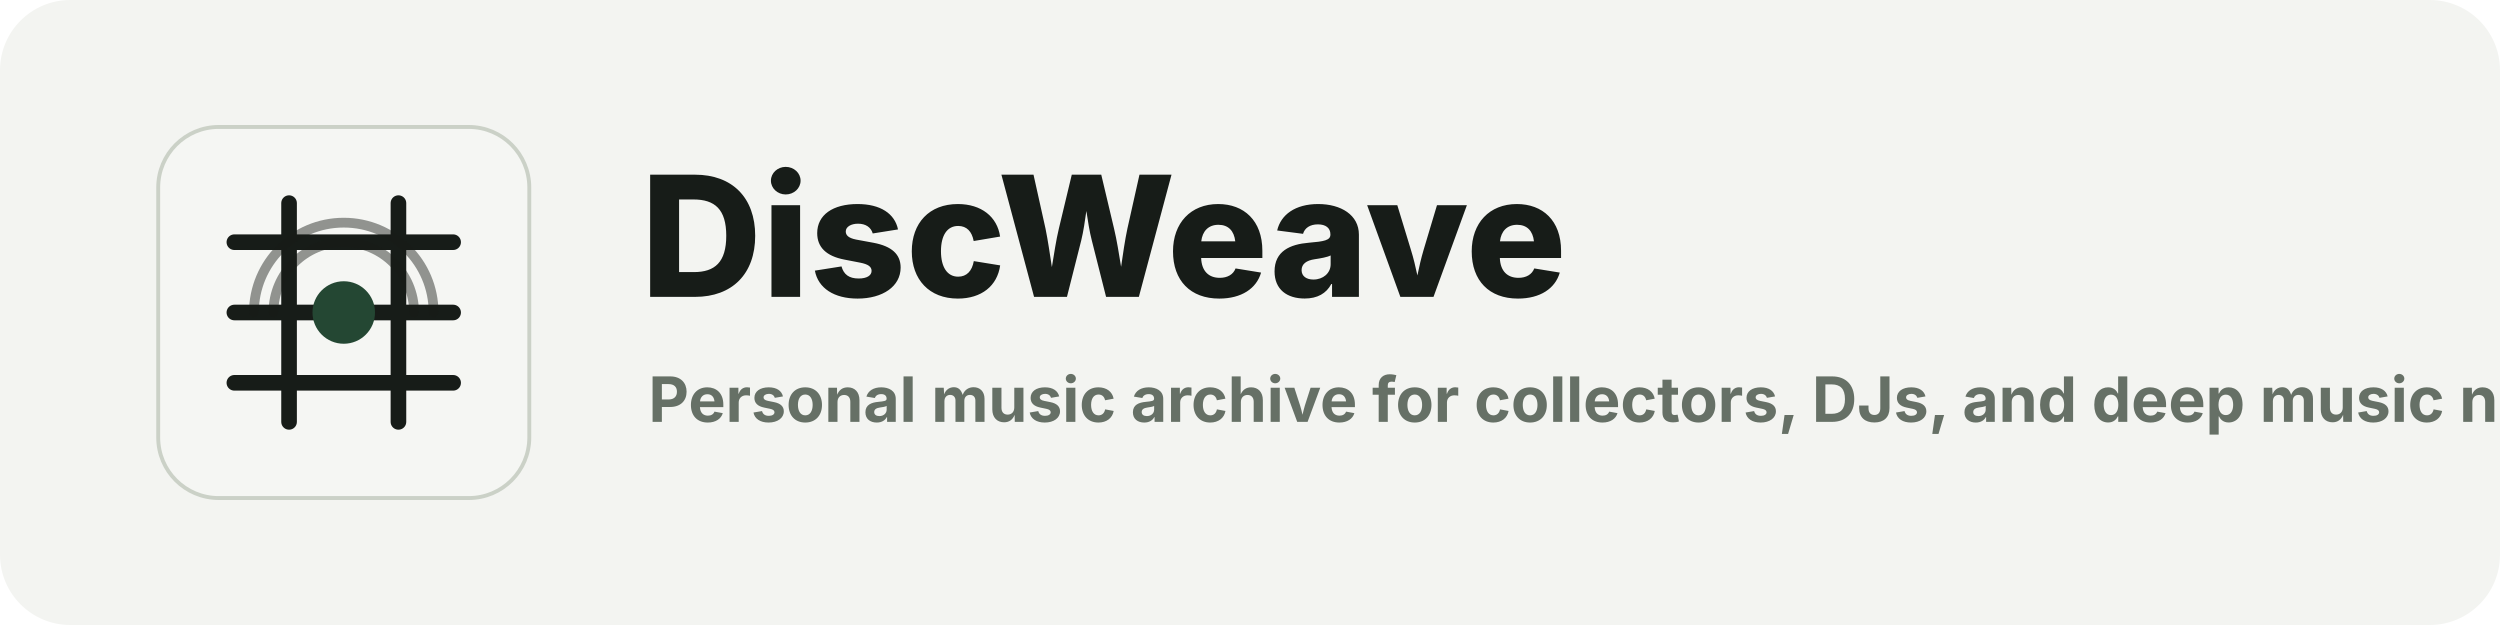
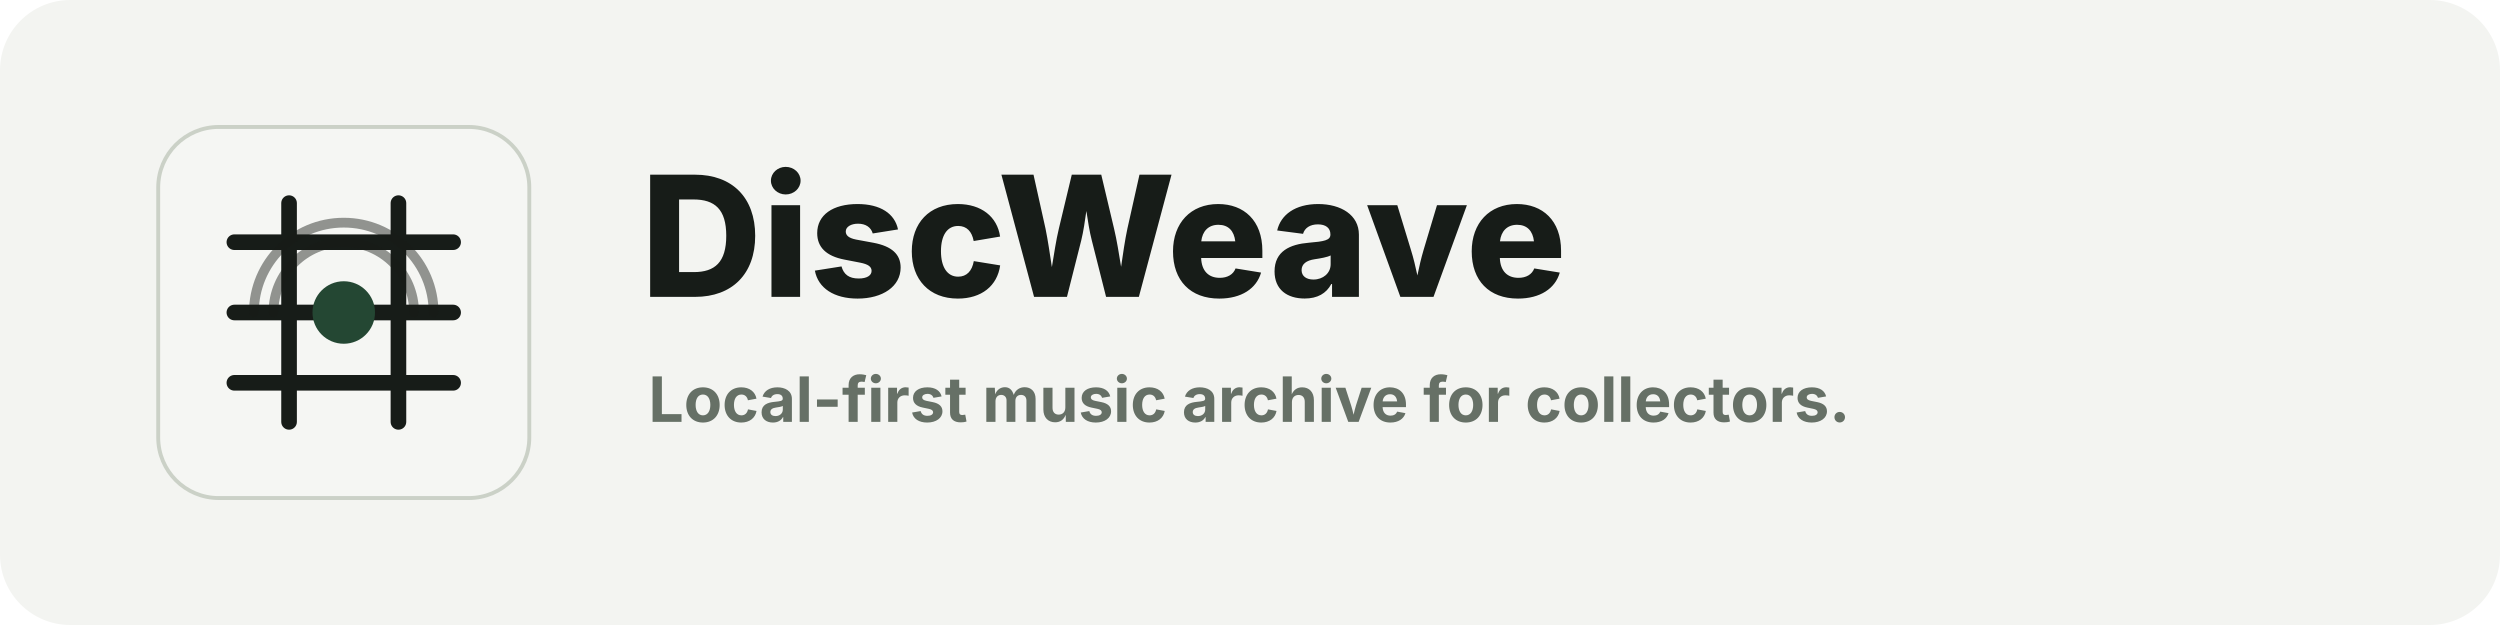
<svg xmlns="http://www.w3.org/2000/svg" width="640" height="160" fill="none" viewBox="0 0 640 160">
  <rect width="640" height="160" rx="18" fill="#f3f4f1" />
  <g transform="translate(40 32)">
    <rect width="96" height="96" rx="16" fill="#f5f6f3" />
    <rect x=".5" y=".5" width="95" height="95" rx="15.5" stroke="#cbd1c7" />
    <path stroke="#171c18" stroke-linecap="round" stroke-width="4" d="M20 30h56M20 48h56M20 66h56M34 20v56M62 20v56" />
    <path stroke="#171c18" stroke-linecap="round" stroke-opacity=".45" stroke-width="2.5" d="M30 48a18 18 0 0 1 36 0M25 48a23 23 0 0 1 46 0" />
    <circle cx="48" cy="48" r="8" fill="#244733" />
  </g>
  <text x="164" y="76" fill="#171c18" font-family="Inter, ui-sans-serif, system-ui, -apple-system, BlinkMacSystemFont, Segoe UI, sans-serif" font-size="43" font-weight="780">DiscWeave</text>
-   <text x="166" y="108" fill="#667066" font-family="Inter, ui-sans-serif, system-ui, -apple-system, BlinkMacSystemFont, Segoe UI, sans-serif" font-size="16" font-weight="650">Personal music archive for collectors, DJs, and deep music nerds.</text>
+   <text x="166" y="108" fill="#667066" font-family="Inter, ui-sans-serif, system-ui, -apple-system, BlinkMacSystemFont, Segoe UI, sans-serif" font-size="16" font-weight="650">Local-first music archive for collectors.</text>
</svg>
